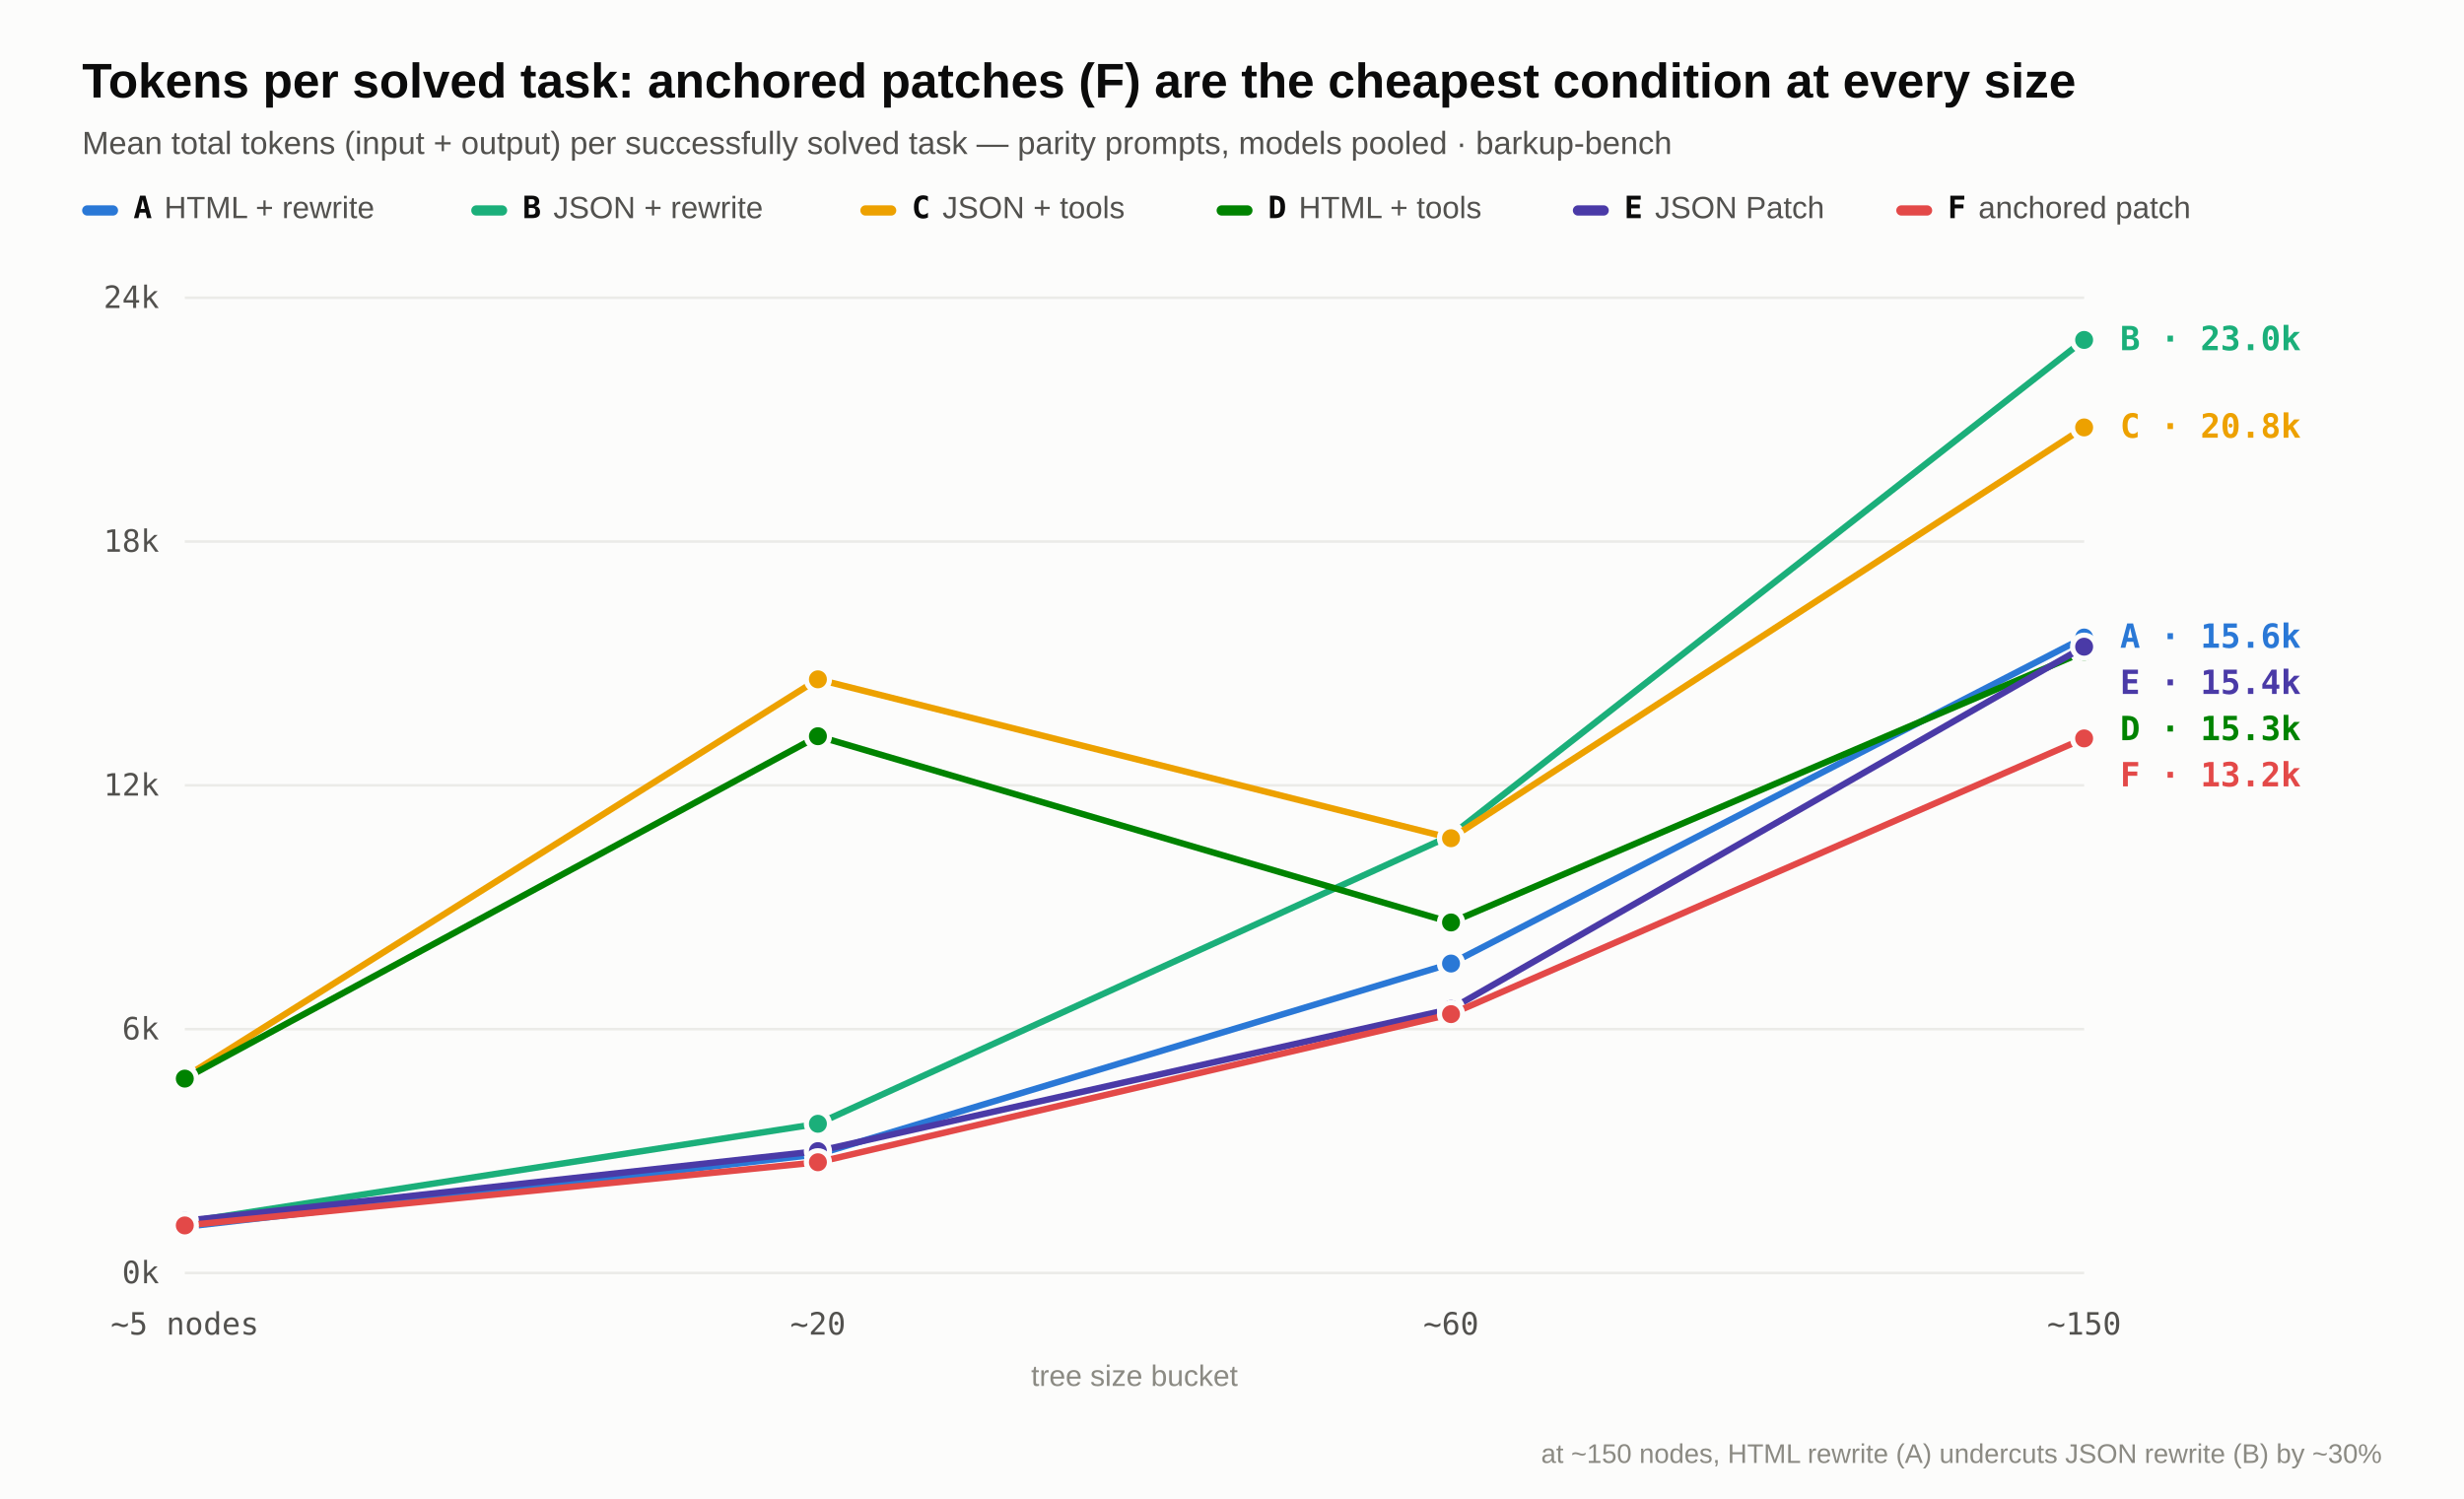
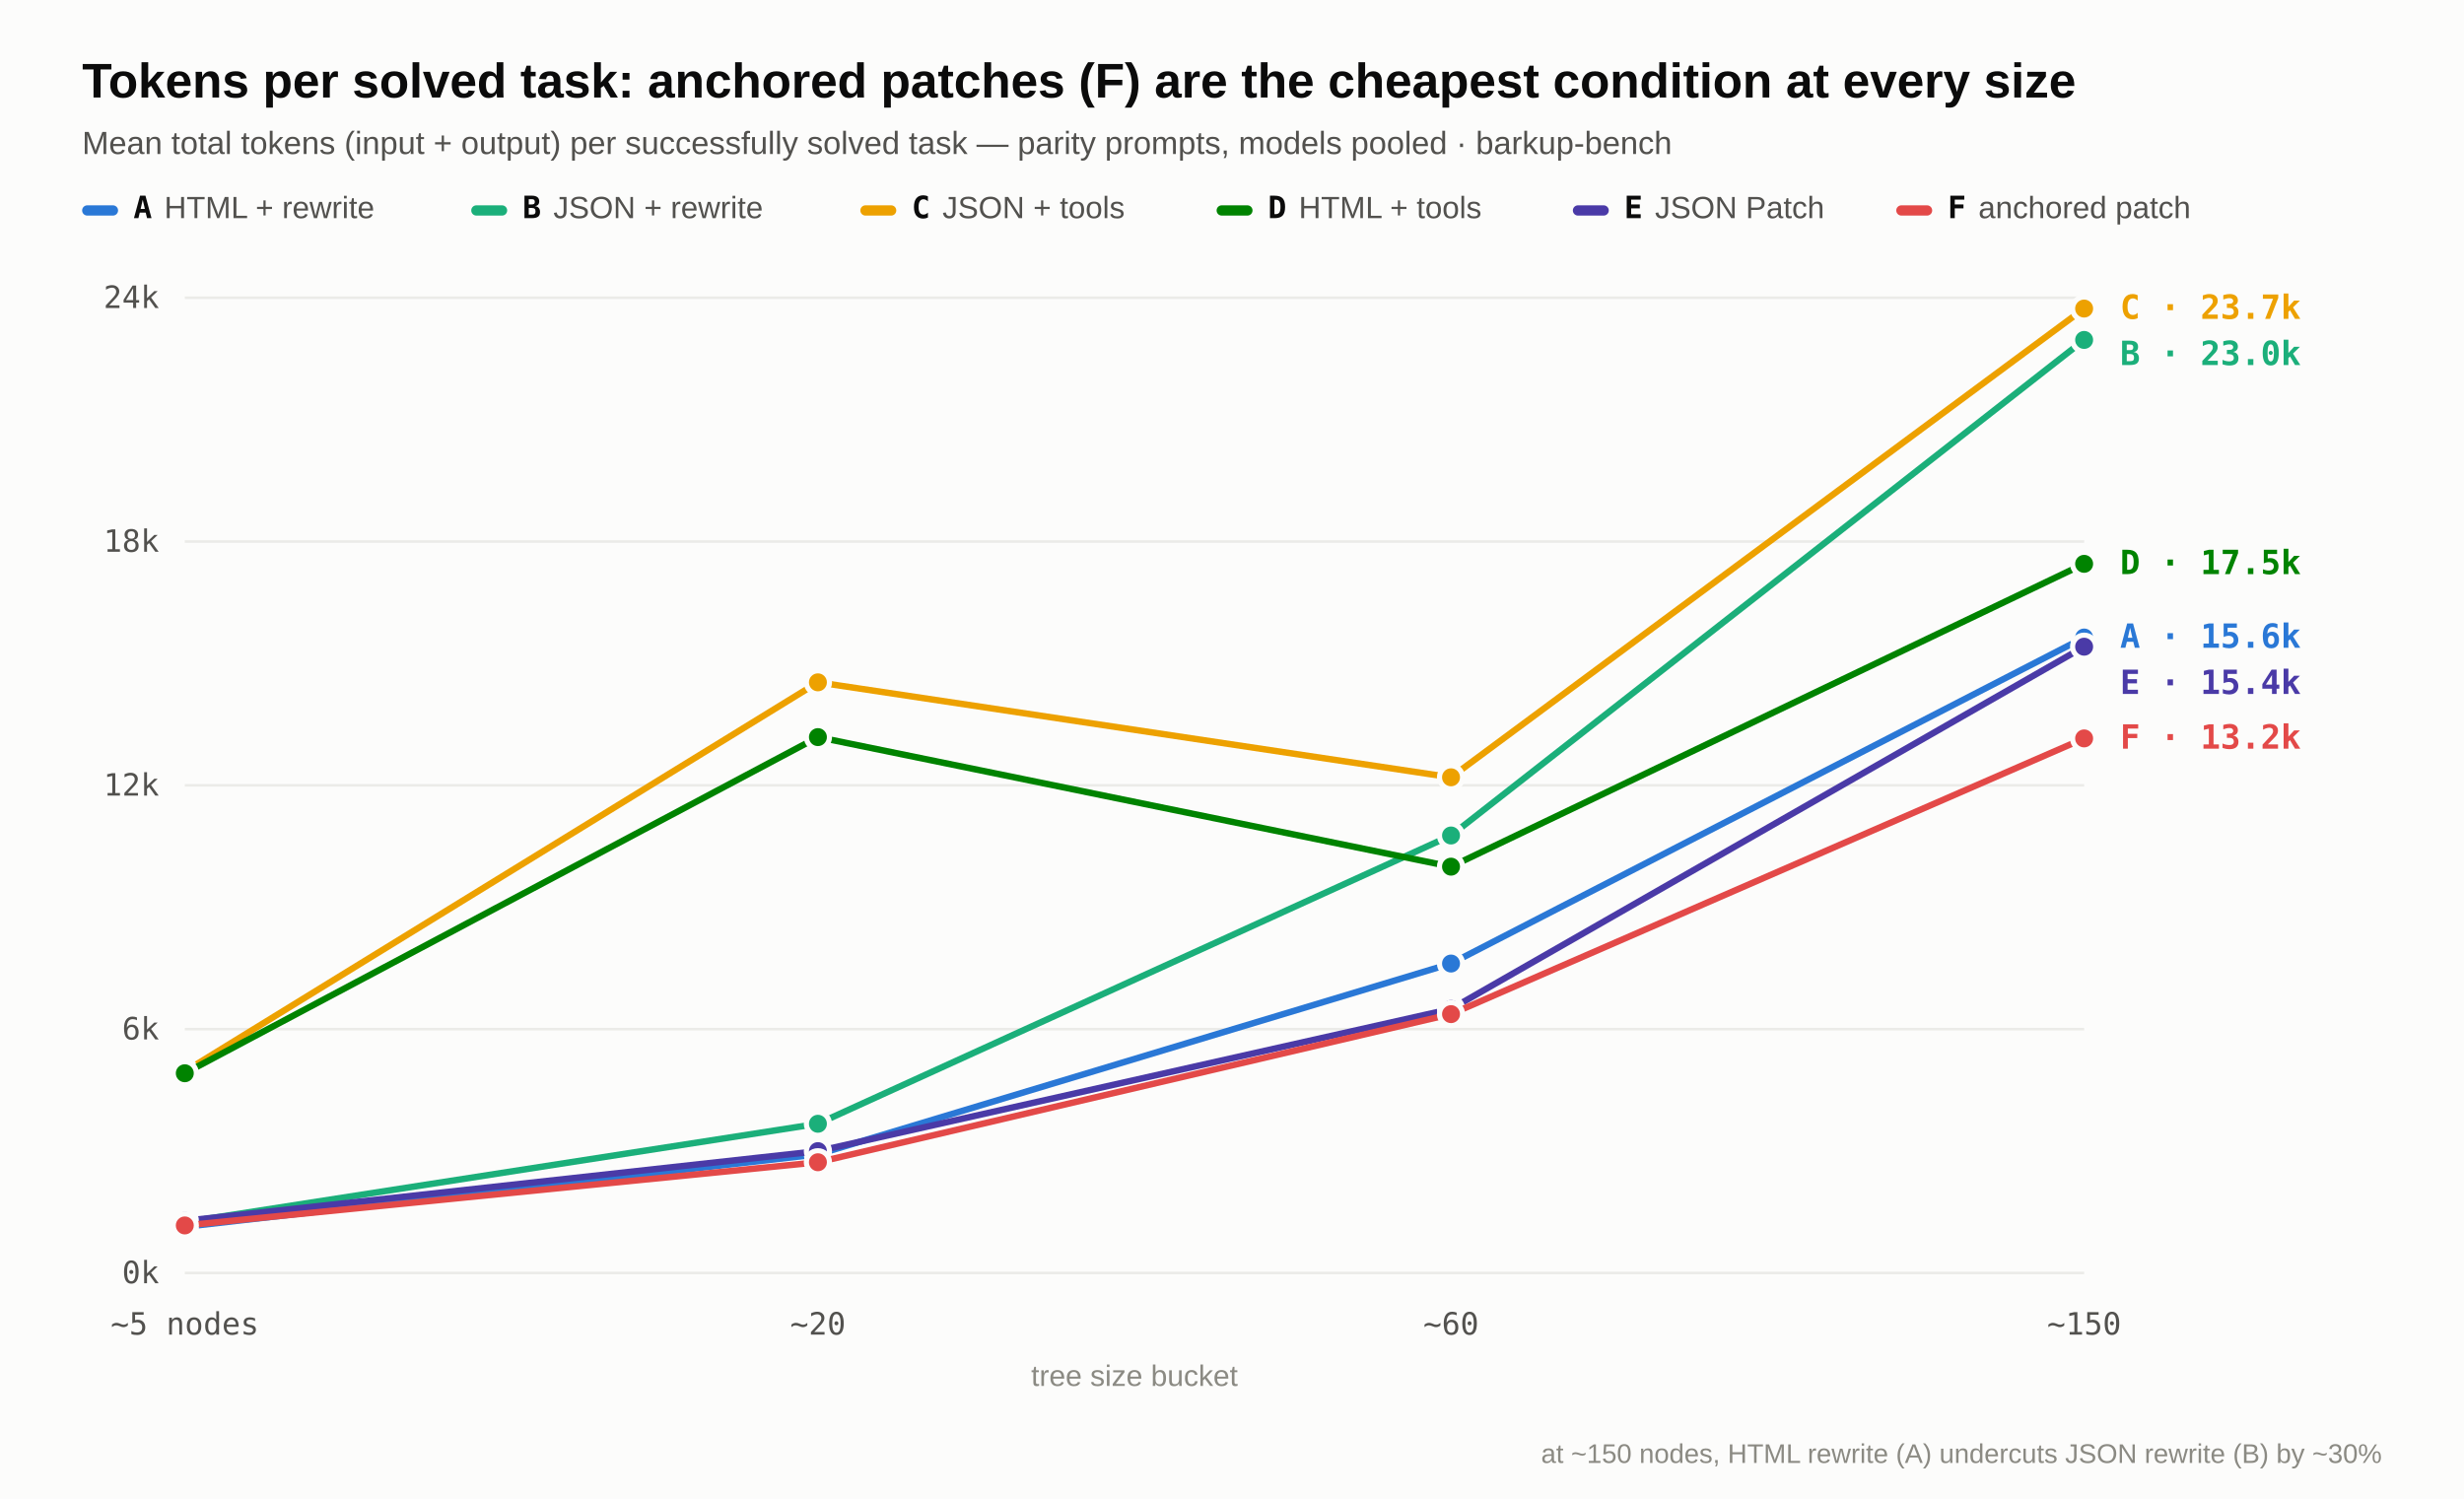
<svg xmlns="http://www.w3.org/2000/svg" viewBox="0 0 960 584" width="960" height="584">
  <rect width="960" height="100%" fill="#fcfcfb" />
  <text x="32" y="38" font-family="Seravek, 'Gill Sans', 'Helvetica Neue', Arial, sans-serif" font-size="19" font-weight="700" fill="#0b0b0b">Tokens per solved task: anchored patches (F) are the cheapest condition at every size</text>
  <text x="32" y="60" font-family="Seravek, 'Gill Sans', 'Helvetica Neue', Arial, sans-serif" font-size="12.5" fill="#52514e">Mean total tokens (input + output) per successfully solved task — parity prompts, models pooled · barkup-bench</text>
  <rect x="32" y="80" width="14" height="4" rx="2" fill="#2a78d6" />
  <text x="52" y="85" font-family="Menlo, 'SF Mono', Consolas, monospace" font-size="12" font-weight="700" fill="#0b0b0b">A</text>
  <text x="64" y="85" font-family="Seravek, 'Gill Sans', 'Helvetica Neue', Arial, sans-serif" font-size="12" fill="#52514e">HTML + rewrite</text>
  <rect x="183.6" y="80" width="14" height="4" rx="2" fill="#1baf7a" />
  <text x="203.6" y="85" font-family="Menlo, 'SF Mono', Consolas, monospace" font-size="12" font-weight="700" fill="#0b0b0b">B</text>
  <text x="215.6" y="85" font-family="Seravek, 'Gill Sans', 'Helvetica Neue', Arial, sans-serif" font-size="12" fill="#52514e">JSON + rewrite</text>
  <rect x="335.2" y="80" width="14" height="4" rx="2" fill="#eda100" />
  <text x="355.2" y="85" font-family="Menlo, 'SF Mono', Consolas, monospace" font-size="12" font-weight="700" fill="#0b0b0b">C</text>
  <text x="367.2" y="85" font-family="Seravek, 'Gill Sans', 'Helvetica Neue', Arial, sans-serif" font-size="12" fill="#52514e">JSON + tools</text>
  <rect x="474" y="80" width="14" height="4" rx="2" fill="#008300" />
  <text x="494" y="85" font-family="Menlo, 'SF Mono', Consolas, monospace" font-size="12" font-weight="700" fill="#0b0b0b">D</text>
  <text x="506" y="85" font-family="Seravek, 'Gill Sans', 'Helvetica Neue', Arial, sans-serif" font-size="12" fill="#52514e">HTML + tools</text>
  <rect x="612.8" y="80" width="14" height="4" rx="2" fill="#4a3aa7" />
  <text x="632.8" y="85" font-family="Menlo, 'SF Mono', Consolas, monospace" font-size="12" font-weight="700" fill="#0b0b0b">E</text>
  <text x="644.8" y="85" font-family="Seravek, 'Gill Sans', 'Helvetica Neue', Arial, sans-serif" font-size="12" fill="#52514e">JSON Patch</text>
  <rect x="738.8" y="80" width="14" height="4" rx="2" fill="#e34948" />
  <text x="758.8" y="85" font-family="Menlo, 'SF Mono', Consolas, monospace" font-size="12" font-weight="700" fill="#0b0b0b">F</text>
  <text x="770.8" y="85" font-family="Seravek, 'Gill Sans', 'Helvetica Neue', Arial, sans-serif" font-size="12" fill="#52514e">anchored patch</text>
  <line x1="72" x2="812" y1="496" y2="496" stroke="#ebebe8" stroke-width="1" />
  <text x="62" y="500" text-anchor="end" font-family="Menlo, 'SF Mono', Consolas, monospace" font-size="12" fill="#52514e">0k</text>
  <line x1="72" x2="812" y1="401" y2="401" stroke="#ebebe8" stroke-width="1" />
  <text x="62" y="405" text-anchor="end" font-family="Menlo, 'SF Mono', Consolas, monospace" font-size="12" fill="#52514e">6k</text>
  <line x1="72" x2="812" y1="306" y2="306" stroke="#ebebe8" stroke-width="1" />
  <text x="62" y="310" text-anchor="end" font-family="Menlo, 'SF Mono', Consolas, monospace" font-size="12" fill="#52514e">12k</text>
  <line x1="72" x2="812" y1="211" y2="211" stroke="#ebebe8" stroke-width="1" />
  <text x="62" y="215" text-anchor="end" font-family="Menlo, 'SF Mono', Consolas, monospace" font-size="12" fill="#52514e">18k</text>
  <line x1="72" x2="812" y1="116" y2="116" stroke="#ebebe8" stroke-width="1" />
  <text x="62" y="120" text-anchor="end" font-family="Menlo, 'SF Mono', Consolas, monospace" font-size="12" fill="#52514e">24k</text>
  <text x="72" y="520" text-anchor="middle" font-family="Menlo, 'SF Mono', Consolas, monospace" font-size="12" fill="#52514e">~5 nodes</text>
  <text x="318.667" y="520" text-anchor="middle" font-family="Menlo, 'SF Mono', Consolas, monospace" font-size="12" fill="#52514e">~20</text>
  <text x="565.333" y="520" text-anchor="middle" font-family="Menlo, 'SF Mono', Consolas, monospace" font-size="12" fill="#52514e">~60</text>
  <text x="812" y="520" text-anchor="middle" font-family="Menlo, 'SF Mono', Consolas, monospace" font-size="12" fill="#52514e">~150</text>
  <text x="442" y="540" text-anchor="middle" font-family="Seravek, 'Gill Sans', 'Helvetica Neue', Arial, sans-serif" font-size="11.5" fill="#8b8a83">tree size bucket</text>
  <path d="M72,477.998 L318.667,449.783 L565.333,375.429 L812,248.398" fill="none" stroke="#2a78d6" stroke-width="2.5" stroke-linejoin="round" />
  <circle cx="72" cy="477.998" r="4.5" fill="#2a78d6" stroke="#fcfcfb" stroke-width="2" />
  <circle cx="318.667" cy="449.783" r="4.5" fill="#2a78d6" stroke="#fcfcfb" stroke-width="2" />
  <circle cx="565.333" cy="375.429" r="4.5" fill="#2a78d6" stroke="#fcfcfb" stroke-width="2" />
  <circle cx="812" cy="248.398" r="4.5" fill="#2a78d6" stroke="#fcfcfb" stroke-width="2" />
  <path d="M72,476.208 L318.667,437.86 L565.333,325.538 L812,132.451" fill="none" stroke="#1baf7a" stroke-width="2.5" stroke-linejoin="round" />
  <circle cx="72" cy="476.208" r="4.5" fill="#1baf7a" stroke="#fcfcfb" stroke-width="2" />
  <circle cx="318.667" cy="437.86" r="4.5" fill="#1baf7a" stroke="#fcfcfb" stroke-width="2" />
  <circle cx="565.333" cy="325.538" r="4.5" fill="#1baf7a" stroke="#fcfcfb" stroke-width="2" />
  <circle cx="812" cy="132.451" r="4.5" fill="#1baf7a" stroke="#fcfcfb" stroke-width="2" />
-   <path d="M72,419.683 L318.667,264.691 L565.333,326.599 L812,166.54" fill="none" stroke="#eda100" stroke-width="2.5" stroke-linejoin="round" />
-   <circle cx="72" cy="419.683" r="4.5" fill="#eda100" stroke="#fcfcfb" stroke-width="2" />
-   <circle cx="318.667" cy="264.691" r="4.5" fill="#eda100" stroke="#fcfcfb" stroke-width="2" />
-   <circle cx="565.333" cy="326.599" r="4.5" fill="#eda100" stroke="#fcfcfb" stroke-width="2" />
-   <circle cx="812" cy="166.54" r="4.5" fill="#eda100" stroke="#fcfcfb" stroke-width="2" />
-   <path d="M72,420.269 L318.667,286.858 L565.333,359.422 L812,253.924" fill="none" stroke="#008300" stroke-width="2.5" stroke-linejoin="round" />
-   <circle cx="72" cy="420.269" r="4.5" fill="#008300" stroke="#fcfcfb" stroke-width="2" />
-   <circle cx="318.667" cy="286.858" r="4.5" fill="#008300" stroke="#fcfcfb" stroke-width="2" />
-   <circle cx="565.333" cy="359.422" r="4.5" fill="#008300" stroke="#fcfcfb" stroke-width="2" />
-   <circle cx="812" cy="253.924" r="4.5" fill="#008300" stroke="#fcfcfb" stroke-width="2" />
+   <path d="M72,417.498 L318.667,265.863 L565.333,302.865 L812,120.228" fill="none" stroke="#eda100" stroke-width="2.5" stroke-linejoin="round" />
+   <circle cx="72" cy="417.498" r="4.5" fill="#eda100" stroke="#fcfcfb" stroke-width="2" />
+   <circle cx="318.667" cy="265.863" r="4.5" fill="#eda100" stroke="#fcfcfb" stroke-width="2" />
+   <circle cx="565.333" cy="302.865" r="4.5" fill="#eda100" stroke="#fcfcfb" stroke-width="2" />
+   <circle cx="812" cy="120.228" r="4.5" fill="#eda100" stroke="#fcfcfb" stroke-width="2" />
+   <path d="M72,418.179 L318.667,287.206 L565.333,337.683 L812,219.692" fill="none" stroke="#008300" stroke-width="2.5" stroke-linejoin="round" />
+   <circle cx="72" cy="418.179" r="4.5" fill="#008300" stroke="#fcfcfb" stroke-width="2" />
+   <circle cx="318.667" cy="287.206" r="4.5" fill="#008300" stroke="#fcfcfb" stroke-width="2" />
+   <circle cx="565.333" cy="337.683" r="4.5" fill="#008300" stroke="#fcfcfb" stroke-width="2" />
+   <circle cx="812" cy="219.692" r="4.5" fill="#008300" stroke="#fcfcfb" stroke-width="2" />
  <path d="M72,475.67 L318.667,448.516 L565.333,393.131 L812,251.977" fill="none" stroke="#4a3aa7" stroke-width="2.5" stroke-linejoin="round" />
  <circle cx="72" cy="475.67" r="4.5" fill="#4a3aa7" stroke="#fcfcfb" stroke-width="2" />
  <circle cx="318.667" cy="448.516" r="4.5" fill="#4a3aa7" stroke="#fcfcfb" stroke-width="2" />
  <circle cx="565.333" cy="393.131" r="4.5" fill="#4a3aa7" stroke="#fcfcfb" stroke-width="2" />
  <circle cx="812" cy="251.977" r="4.5" fill="#4a3aa7" stroke="#fcfcfb" stroke-width="2" />
  <path d="M72,477.475 L318.667,452.854 L565.333,395.142 L812,287.712" fill="none" stroke="#e34948" stroke-width="2.5" stroke-linejoin="round" />
  <circle cx="72" cy="477.475" r="4.5" fill="#e34948" stroke="#fcfcfb" stroke-width="2" />
  <circle cx="318.667" cy="452.854" r="4.5" fill="#e34948" stroke="#fcfcfb" stroke-width="2" />
  <circle cx="565.333" cy="395.142" r="4.5" fill="#e34948" stroke="#fcfcfb" stroke-width="2" />
  <circle cx="812" cy="287.712" r="4.5" fill="#e34948" stroke="#fcfcfb" stroke-width="2" />
  <text x="826" y="252.398" font-family="Menlo, 'SF Mono', Consolas, monospace" font-size="13" font-weight="700" fill="#2a78d6">A · 15.6k</text>
-   <text x="826" y="136.451" font-family="Menlo, 'SF Mono', Consolas, monospace" font-size="13" font-weight="700" fill="#1baf7a">B · 23.0k</text>
-   <text x="826" y="170.54" font-family="Menlo, 'SF Mono', Consolas, monospace" font-size="13" font-weight="700" fill="#eda100">C · 20.8k</text>
-   <text x="826" y="288.398" font-family="Menlo, 'SF Mono', Consolas, monospace" font-size="13" font-weight="700" fill="#008300">D · 15.3k</text>
+   <text x="826" y="142.228" font-family="Menlo, 'SF Mono', Consolas, monospace" font-size="13" font-weight="700" fill="#1baf7a">B · 23.0k</text>
+   <text x="826" y="124.228" font-family="Menlo, 'SF Mono', Consolas, monospace" font-size="13" font-weight="700" fill="#eda100">C · 23.7k</text>
+   <text x="826" y="223.692" font-family="Menlo, 'SF Mono', Consolas, monospace" font-size="13" font-weight="700" fill="#008300">D · 17.5k</text>
  <text x="826" y="270.398" font-family="Menlo, 'SF Mono', Consolas, monospace" font-size="13" font-weight="700" fill="#4a3aa7">E · 15.4k</text>
-   <text x="826" y="306.398" font-family="Menlo, 'SF Mono', Consolas, monospace" font-size="13" font-weight="700" fill="#e34948">F · 13.2k</text>
+   <text x="826" y="291.712" font-family="Menlo, 'SF Mono', Consolas, monospace" font-size="13" font-weight="700" fill="#e34948">F · 13.2k</text>
  <text x="928" y="570" text-anchor="end" font-family="Seravek, 'Gill Sans', 'Helvetica Neue', Arial, sans-serif" font-size="10.5" fill="#8b8a83">at ~150 nodes, HTML rewrite (A) undercuts JSON rewrite (B) by ~30%</text>
</svg>
